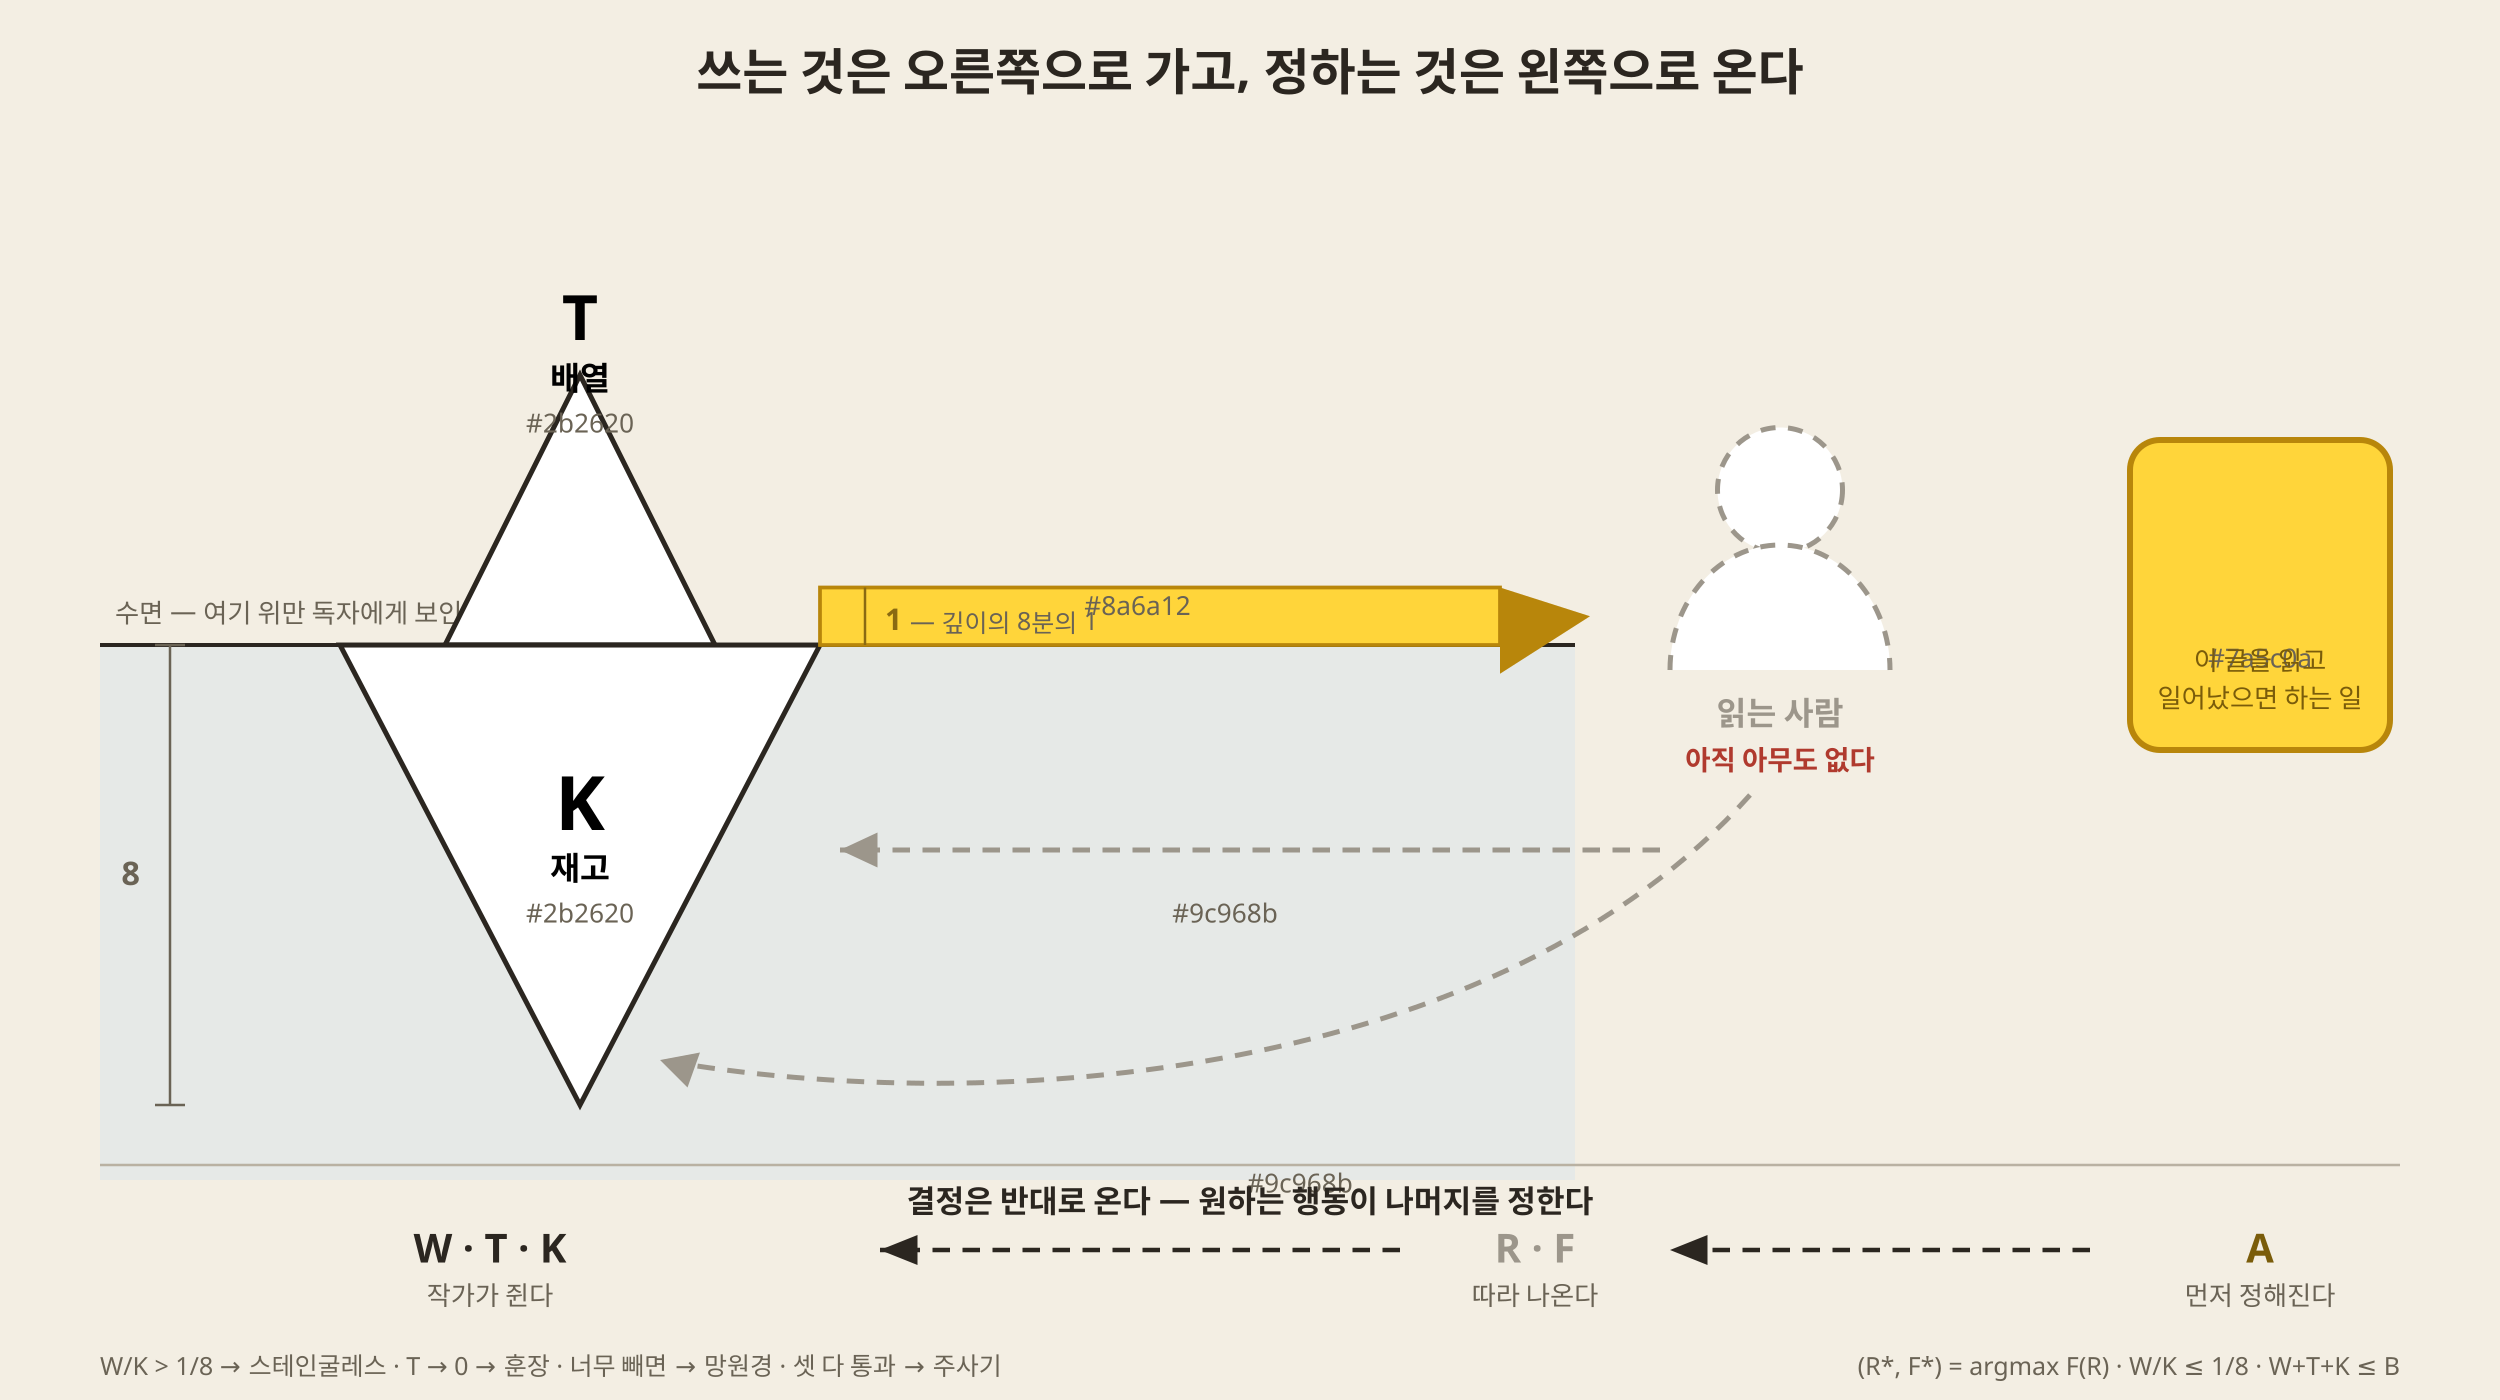
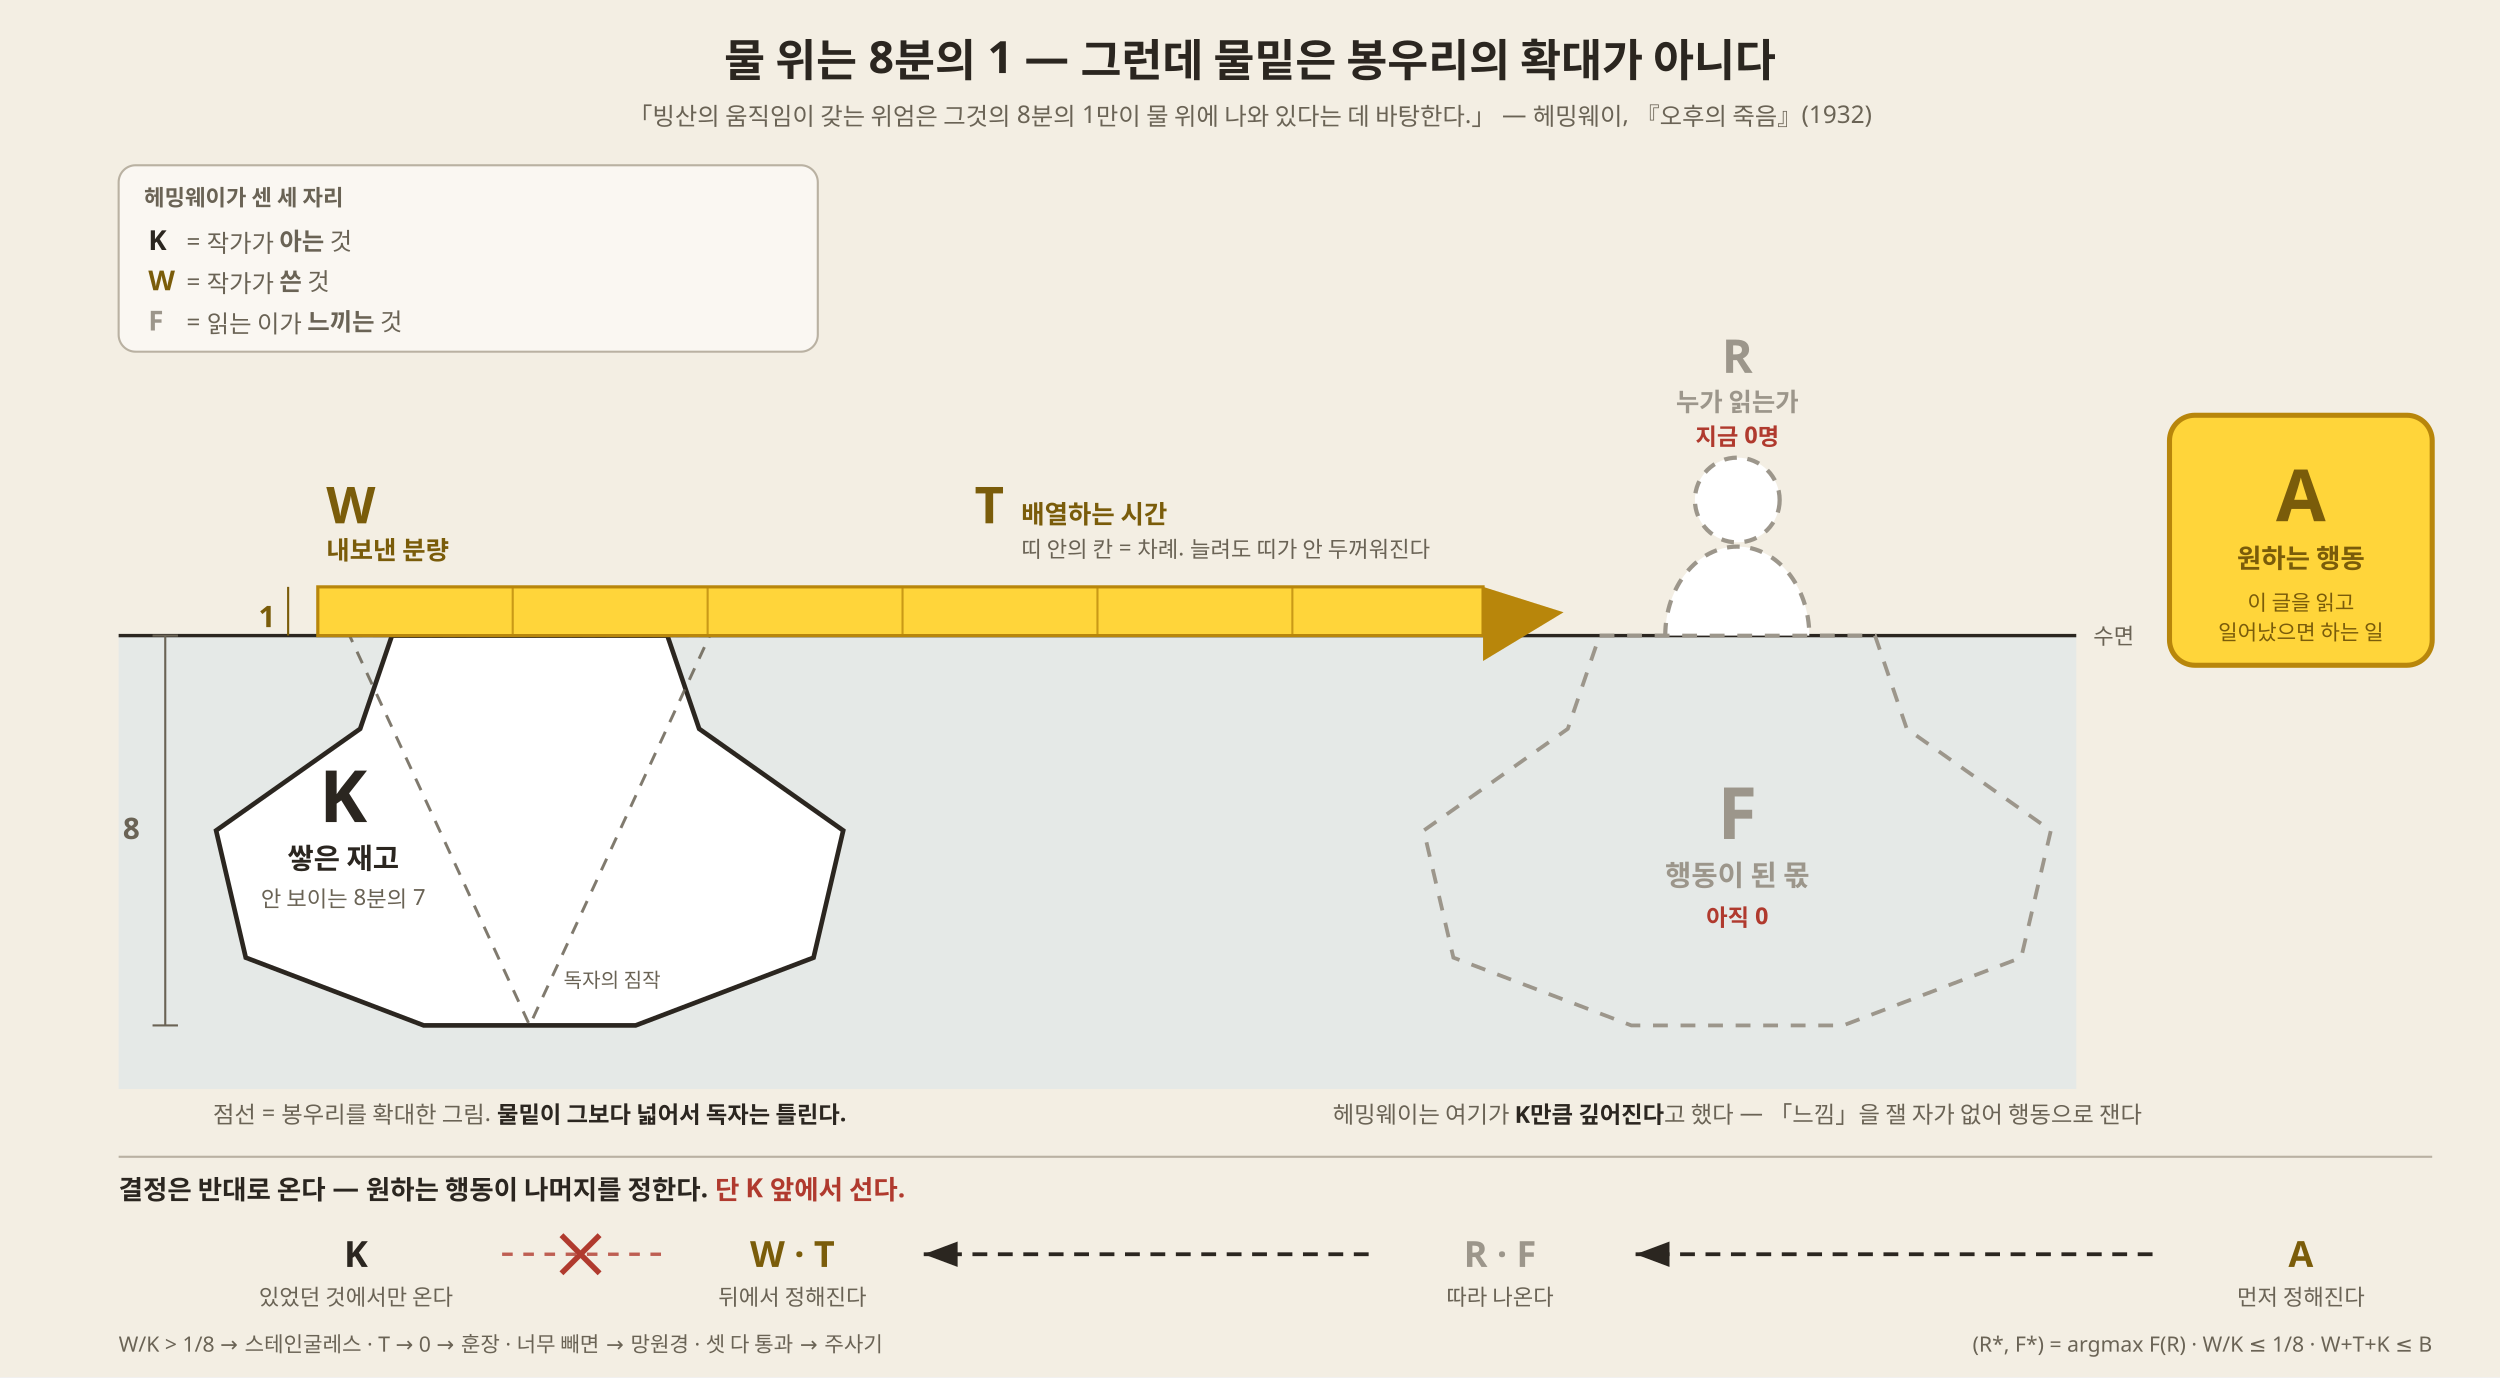
- <svg xmlns="http://www.w3.org/2000/svg" viewBox="0 0 1000 560" width="1000" height="560">
+ <svg xmlns="http://www.w3.org/2000/svg" viewBox="0 0 1180 650" width="1180" height="650">
  <style>text{font-family:'Noto Sans KR','Apple SD Gothic Neo',sans-serif}</style>
-   <rect width="1000" height="560" fill="#F3EEE3" />
-   <text x="500" y="36" text-anchor="middle" font-size="20" font-weight="700" fill="#2b2620">쓰는 것은 오른쪽으로 가고, 정하는 것은 왼쪽으로 온다</text>
-   <rect x="40" y="258" width="590" height="214" fill="#dde6ea" opacity="0.6" />
-   <line x1="40" y1="258" x2="630" y2="258" stroke="#2b2620" stroke-width="1.6" />
-   <text x="46" y="249" font-size="10.5" fill="#6a6355">수면 — 여기 위만 독자에게 보인다</text>
-   <polygon points="232,150 178,258 286,258" fill="#fff" stroke="#2b2620" stroke-width="2" />
-   <text x="232" y="136" text-anchor="middle" font-size="25" font-weight="700" fill="순서를 바꾼다">T</text>
-   <text x="232" y="156" text-anchor="middle" font-size="13" font-weight="700" fill="순서를 바꾼다">배열</text>
-   <text x="232" y="173" text-anchor="middle" font-size="10.5" fill="#6a6355">#2b2620</text>
-   <polygon points="136,258 328,258 232,442" fill="#fff" stroke="#2b2620" stroke-width="2" />
-   <text x="232" y="332" text-anchor="middle" font-size="30" font-weight="700" fill="안 보이는 7/8">K</text>
-   <text x="232" y="352" text-anchor="middle" font-size="13" font-weight="700" fill="안 보이는 7/8">재고</text>
-   <text x="232" y="369" text-anchor="middle" font-size="10.5" fill="#6a6355">#2b2620</text>
-   <line x1="68" y1="258" x2="68" y2="442" stroke="#6a6355" stroke-width="1" />
-   <line x1="62" y1="258" x2="74" y2="258" stroke="#6a6355" stroke-width="1" />
-   <line x1="62" y1="442" x2="74" y2="442" stroke="#6a6355" stroke-width="1" />
-   <text x="56" y="354" text-anchor="end" font-size="13" font-weight="700" fill="#6a6355">8</text>
-   <rect x="328" y="235.0" width="272" height="23.0" fill="#FFD53A" stroke="#B8860B" stroke-width="1.5" />
-   <path d="M 600 235.0 l 36 11.5 l -36 23.0 z" fill="#B8860B" />
-   <text x="455" y="209.0" text-anchor="middle" font-size="25" font-weight="700" fill="None">W</text>
-   <text x="455" y="229.0" text-anchor="middle" font-size="13" font-weight="700" fill="None">내보낸 글</text>
-   <text x="455" y="246.0" text-anchor="middle" font-size="10.5" fill="#6a6355">#8a6a12</text>
-   <line x1="346" y1="235.0" x2="346" y2="258" stroke="#8a6a12" stroke-width="1" />
-   <text x="354" y="252" font-size="12" font-weight="700" fill="#8a6a12">1 <tspan font-size="10" font-weight="400" fill="#6a6355">— 깊이의 8분의 1</tspan>
+   <rect width="1180" height="650" fill="#F3EEE3" />
+   <text x="590" y="36" text-anchor="middle" font-size="21" font-weight="700" fill="#2b2620">물 위는 8분의 1 — 그런데 물밑은 봉우리의 확대가 아니다</text>
+   <text x="590" y="59" text-anchor="middle" font-size="11.5" fill="#6a6355">「빙산의 움직임이 갖는 위엄은 그것의 8분의 1만이 물 위에 나와 있다는 데 바탕한다.」 — 헤밍웨이, 『오후의 죽음』(1932)</text>
+   <rect x="56" y="78" width="330" height="88" rx="8" fill="#ffffff" fill-opacity="0.55" stroke="#b9b1a2" stroke-width="1" />
+   <text x="68" y="97" font-size="10.5" font-weight="700" fill="#6a6355">헤밍웨이가 센 세 자리</text>
+   <text x="70" y="118" font-size="13" font-weight="700" fill="#2b2620">K</text>
+   <text x="88" y="118" font-size="11.5" fill="#6a6355">= 작가가 <tspan font-weight="700">아는</tspan> 것</text>
+   <text x="70" y="137" font-size="13" font-weight="700" fill="#7a5c0a">W</text>
+   <text x="88" y="137" font-size="11.5" fill="#6a6355">= 작가가 <tspan font-weight="700">쓴</tspan> 것</text>
+   <text x="70" y="156" font-size="13" font-weight="700" fill="#9c968b">F</text>
+   <text x="88" y="156" font-size="11.5" fill="#6a6355">= 읽는 이가 <tspan font-weight="700">느끼는</tspan> 것</text>
+   <rect x="56" y="300" width="924" height="214" fill="#dde6ea" opacity="0.65" />
+   <line x1="56" y1="300" x2="980" y2="300" stroke="#2b2620" stroke-width="1.6" />
+   <text x="988" y="304" font-size="10.5" fill="#6a6355">수면</text>
+   <polygon points="185,300 315,300 330,344 398,392 384,452 300,484 200,484 116,452 102,392 170,344" fill="#ffffff" stroke="#2b2620" stroke-width="2.2" />
+   <polygon points="165,300 335,300 250,484" fill="none" stroke="#6a6355" stroke-width="1.4" stroke-dasharray="6 5" opacity="0.85" />
+   <text x="162" y="388" text-anchor="middle" font-size="34" font-weight="700" fill="#2b2620">K</text>
+   <text x="162" y="410" text-anchor="middle" font-size="13.5" font-weight="700" fill="#2b2620">쌓은 재고</text>
+   <text x="162" y="428" text-anchor="middle" font-size="10.5" fill="#6a6355">안 보이는 8분의 7</text>
+   <text x="266" y="466" font-size="9.5" fill="#6a6355">독자의 짐작</text>
+   <text x="250" y="530" text-anchor="middle" font-size="11" fill="#6a6355">점선 = 봉우리를 확대한 그림. <tspan font-weight="700" fill="#2b2620">물밑이 그보다 넓어서 독자는 틀린다.</tspan>
  </text>
-   <circle cx="712" cy="196" r="25" fill="#fff" stroke="#9c968b" stroke-width="2" stroke-dasharray="6 5" />
-   <path d="M 668 268 a 44 50 0 0 1 88 0" fill="#fff" stroke="#9c968b" stroke-width="2" stroke-dasharray="6 5" />
-   <text x="712" y="290" text-anchor="middle" font-size="13" font-weight="700" fill="#9c968b">읽는 사람</text>
-   <text x="712" y="308" text-anchor="middle" font-size="11" font-weight="700" fill="#b03a2e">아직 아무도 없다</text>
-   <path d="M 664 340 L 336 340" fill="none" stroke="#9c968b" stroke-width="2" stroke-dasharray="7 5" />
-   <path d="M 336 340 l 15 -7 l 0 14 z" fill="#9c968b" />
-   <text x="490" y="332" text-anchor="middle" font-size="23" font-weight="700" fill="None">R</text>
-   <text x="490" y="352" text-anchor="middle" font-size="13" font-weight="700" fill="None">읽힌 것</text>
-   <text x="490" y="369" text-anchor="middle" font-size="10.5" fill="#6a6355">#9c968b</text>
-   <path d="M 700 318 C 600 430, 400 448, 264 424" fill="none" stroke="#9c968b" stroke-width="2" stroke-dasharray="7 5" />
-   <path d="M 264 424 l 16 -3 l -5 14 z" fill="#9c968b" />
-   <text x="520" y="440" text-anchor="middle" font-size="23" font-weight="700" fill="None">F</text>
-   <text x="520" y="460" text-anchor="middle" font-size="13" font-weight="700" fill="None">행동이 된 몫</text>
-   <text x="520" y="477" text-anchor="middle" font-size="10.5" fill="#6a6355">#9c968b</text>
-   <rect x="852" y="176" width="104" height="124" rx="12" fill="#FFD53A" stroke="#B8860B" stroke-width="2.4" />
-   <text x="904" y="230" text-anchor="middle" font-size="34" font-weight="700" fill="None">A</text>
-   <text x="904" y="250" text-anchor="middle" font-size="13" font-weight="700" fill="None">원하는 행동</text>
-   <text x="904" y="267" text-anchor="middle" font-size="10.5" fill="#6a6355">#7a5c0a</text>
-   <text x="904" y="268" text-anchor="middle" font-size="10.5" fill="#7a5c0a">이 글을 읽고</text>
-   <text x="904" y="283" text-anchor="middle" font-size="10.5" fill="#7a5c0a">일어났으면 하는 일</text>
-   <line x1="40" y1="466" x2="960" y2="466" stroke="#b9b1a2" stroke-width="1" />
-   <text x="500" y="485" text-anchor="middle" font-size="12.5" font-weight="700" fill="#2b2620">결정은 반대로 온다 — 원하는 행동이 나머지를 정한다</text>
-   <line x1="836" y1="500" x2="668" y2="500" stroke="#2b2620" stroke-width="1.8" stroke-dasharray="7 5" />
-   <path d="M 668 500 l 15 -6 l 0 12 z" fill="#2b2620" />
-   <line x1="560" y1="500" x2="352" y2="500" stroke="#2b2620" stroke-width="1.8" stroke-dasharray="7 5" />
-   <path d="M 352 500 l 15 -6 l 0 12 z" fill="#2b2620" />
-   <text x="196" y="505" text-anchor="middle" font-size="16" font-weight="700" fill="#2b2620">W · T · K</text>
-   <text x="196" y="522" text-anchor="middle" font-size="10.5" fill="#6a6355">작가가 쥔다</text>
-   <text x="614" y="505" text-anchor="middle" font-size="16" font-weight="700" fill="#9c968b">R · F</text>
-   <text x="614" y="522" text-anchor="middle" font-size="10.5" fill="#6a6355">따라 나온다</text>
-   <text x="904" y="505" text-anchor="middle" font-size="16" font-weight="700" fill="#7a5c0a">A</text>
-   <text x="904" y="522" text-anchor="middle" font-size="10.5" fill="#6a6355">먼저 정해진다</text>
-   <text x="40" y="550" font-size="10" fill="#6a6355">W/K &gt; 1/8 → 스테인굴레스 · T → 0 → 훈장 · 너무 빼면 → 망원경 · 셋 다 통과 → 주사기</text>
-   <text x="960" y="550" text-anchor="end" font-size="10" fill="#6a6355">(R*, F*) = argmax F(R) · W/K ≤ 1/8 · W+T+K ≤ B</text>
+   <line x1="78" y1="300" x2="78" y2="484" stroke="#6a6355" stroke-width="1" />
+   <line x1="72" y1="300" x2="84" y2="300" stroke="#6a6355" stroke-width="1" />
+   <line x1="72" y1="484" x2="84" y2="484" stroke="#6a6355" stroke-width="1" />
+   <text x="66" y="396" text-anchor="end" font-size="14" font-weight="700" fill="#6a6355">8</text>
+   <line x1="136" y1="277" x2="136" y2="300" stroke="#7a5c0a" stroke-width="1" />
+   <text x="130" y="296" text-anchor="end" font-size="14" font-weight="700" fill="#7a5c0a">1</text>
+   <rect x="150" y="277" width="550" height="23" fill="#FFD53A" stroke="#B8860B" stroke-width="1.5" />
+   <line x1="242" y1="277" x2="242" y2="300" stroke="#B8860B" stroke-width="1" opacity="0.75" />
+   <line x1="334" y1="277" x2="334" y2="300" stroke="#B8860B" stroke-width="1" opacity="0.75" />
+   <line x1="426" y1="277" x2="426" y2="300" stroke="#B8860B" stroke-width="1" opacity="0.75" />
+   <line x1="518" y1="277" x2="518" y2="300" stroke="#B8860B" stroke-width="1" opacity="0.75" />
+   <line x1="610" y1="277" x2="610" y2="300" stroke="#B8860B" stroke-width="1" opacity="0.75" />
+   <path d="M 700 277 l 38 12 l -38 23 z" fill="#B8860B" />
+   <text x="154" y="247" font-size="24" font-weight="700" fill="#7a5c0a">W</text>
+   <text x="154" y="264" font-size="12" font-weight="700" fill="#7a5c0a">내보낸 분량</text>
+   <text x="460" y="247" font-size="24" font-weight="700" fill="#7a5c0a">T</text>
+   <text x="482" y="247" font-size="12" font-weight="700" fill="#7a5c0a">배열하는 시간</text>
+   <text x="482" y="263" font-size="10.5" fill="#6a6355">띠 안의 칸 = 차례. 늘려도 띠가 안 두꺼워진다</text>
+   <text x="820" y="176" text-anchor="middle" font-size="22" font-weight="700" fill="#9c968b">R</text>
+   <text x="820" y="194" text-anchor="middle" font-size="12" font-weight="700" fill="#9c968b">누가 읽는가</text>
+   <text x="820" y="210" text-anchor="middle" font-size="11" font-weight="700" fill="#b03a2e">지금 0명</text>
+   <circle cx="820" cy="236" r="20" fill="#ffffff" stroke="#9c968b" stroke-width="2" stroke-dasharray="6 5" />
+   <path d="M 786 300 a 34 42 0 0 1 68 0" fill="#ffffff" stroke="#9c968b" stroke-width="2" stroke-dasharray="6 5" />
+   <polygon points="755,300 885,300 900,344 968,392 954,452 870,484 770,484 686,452 672,392 740,344" fill="none" stroke="#9c968b" stroke-width="1.8" stroke-dasharray="7 6" />
+   <text x="820" y="396" text-anchor="middle" font-size="34" font-weight="700" fill="#9c968b">F</text>
+   <text x="820" y="418" text-anchor="middle" font-size="13.5" font-weight="700" fill="#9c968b">행동이 된 몫</text>
+   <text x="820" y="437" text-anchor="middle" font-size="11" font-weight="700" fill="#b03a2e">아직 0</text>
+   <text x="820" y="530" text-anchor="middle" font-size="11" fill="#6a6355">헤밍웨이는 여기가 <tspan font-weight="700" fill="#2b2620">K만큼 깊어진다</tspan>고 했다 — 「느낌」을 잴 자가 없어 행동으로 잰다</text>
+   <rect x="1024" y="196" width="124" height="118" rx="12" fill="#FFD53A" stroke="#B8860B" stroke-width="2.4" />
+   <text x="1086" y="246" text-anchor="middle" font-size="34" font-weight="700" fill="#7a5c0a">A</text>
+   <text x="1086" y="268" text-anchor="middle" font-size="12.5" font-weight="700" fill="#7a5c0a">원하는 행동</text>
+   <text x="1086" y="288" text-anchor="middle" font-size="10" fill="#7a5c0a">이 글을 읽고</text>
+   <text x="1086" y="302" text-anchor="middle" font-size="10" fill="#7a5c0a">일어났으면 하는 일</text>
+   <line x1="56" y1="546" x2="1148" y2="546" stroke="#b9b1a2" stroke-width="1" />
+   <text x="56" y="566" font-size="12.5" font-weight="700" fill="#2b2620">결정은 반대로 온다 — 원하는 행동이 나머지를 정한다. <tspan fill="#b03a2e">단 K 앞에서 선다.</tspan>
+   </text>
+   <line x1="1016" y1="592" x2="772" y2="592" stroke="#2b2620" stroke-width="1.8" stroke-dasharray="7 5" />
+   <path d="M 772 592 l 16 -6 l 0 12 z" fill="#2b2620" />
+   <line x1="646" y1="592" x2="436" y2="592" stroke="#2b2620" stroke-width="1.8" stroke-dasharray="7 5" />
+   <path d="M 436 592 l 16 -6 l 0 12 z" fill="#2b2620" />
+   <line x1="312" y1="592" x2="236" y2="592" stroke="#b03a2e" stroke-width="1.6" stroke-dasharray="5 5" opacity="0.8" />
+   <line x1="283" y1="601" x2="265" y2="583" stroke="#b03a2e" stroke-width="2.6" />
+   <line x1="283" y1="583" x2="265" y2="601" stroke="#b03a2e" stroke-width="2.6" />
+   <text x="168" y="598" text-anchor="middle" font-size="17" font-weight="700" fill="#2b2620">K</text>
+   <text x="168" y="616" text-anchor="middle" font-size="10.5" fill="#6a6355">있었던 것에서만 온다</text>
+   <text x="374" y="598" text-anchor="middle" font-size="17" font-weight="700" fill="#7a5c0a">W · T</text>
+   <text x="374" y="616" text-anchor="middle" font-size="10.5" fill="#6a6355">뒤에서 정해진다</text>
+   <text x="708" y="598" text-anchor="middle" font-size="17" font-weight="700" fill="#9c968b">R · F</text>
+   <text x="708" y="616" text-anchor="middle" font-size="10.5" fill="#6a6355">따라 나온다</text>
+   <text x="1086" y="598" text-anchor="middle" font-size="17" font-weight="700" fill="#7a5c0a">A</text>
+   <text x="1086" y="616" text-anchor="middle" font-size="10.5" fill="#6a6355">먼저 정해진다</text>
+   <text x="56" y="638" font-size="10" fill="#6a6355">W/K &gt; 1/8 → 스테인굴레스 · T → 0 → 훈장 · 너무 빼면 → 망원경 · 셋 다 통과 → 주사기</text>
+   <text x="1148" y="638" text-anchor="end" font-size="10" fill="#6a6355">(R*, F*) = argmax F(R) · W/K ≤ 1/8 · W+T+K ≤ B</text>
</svg>
